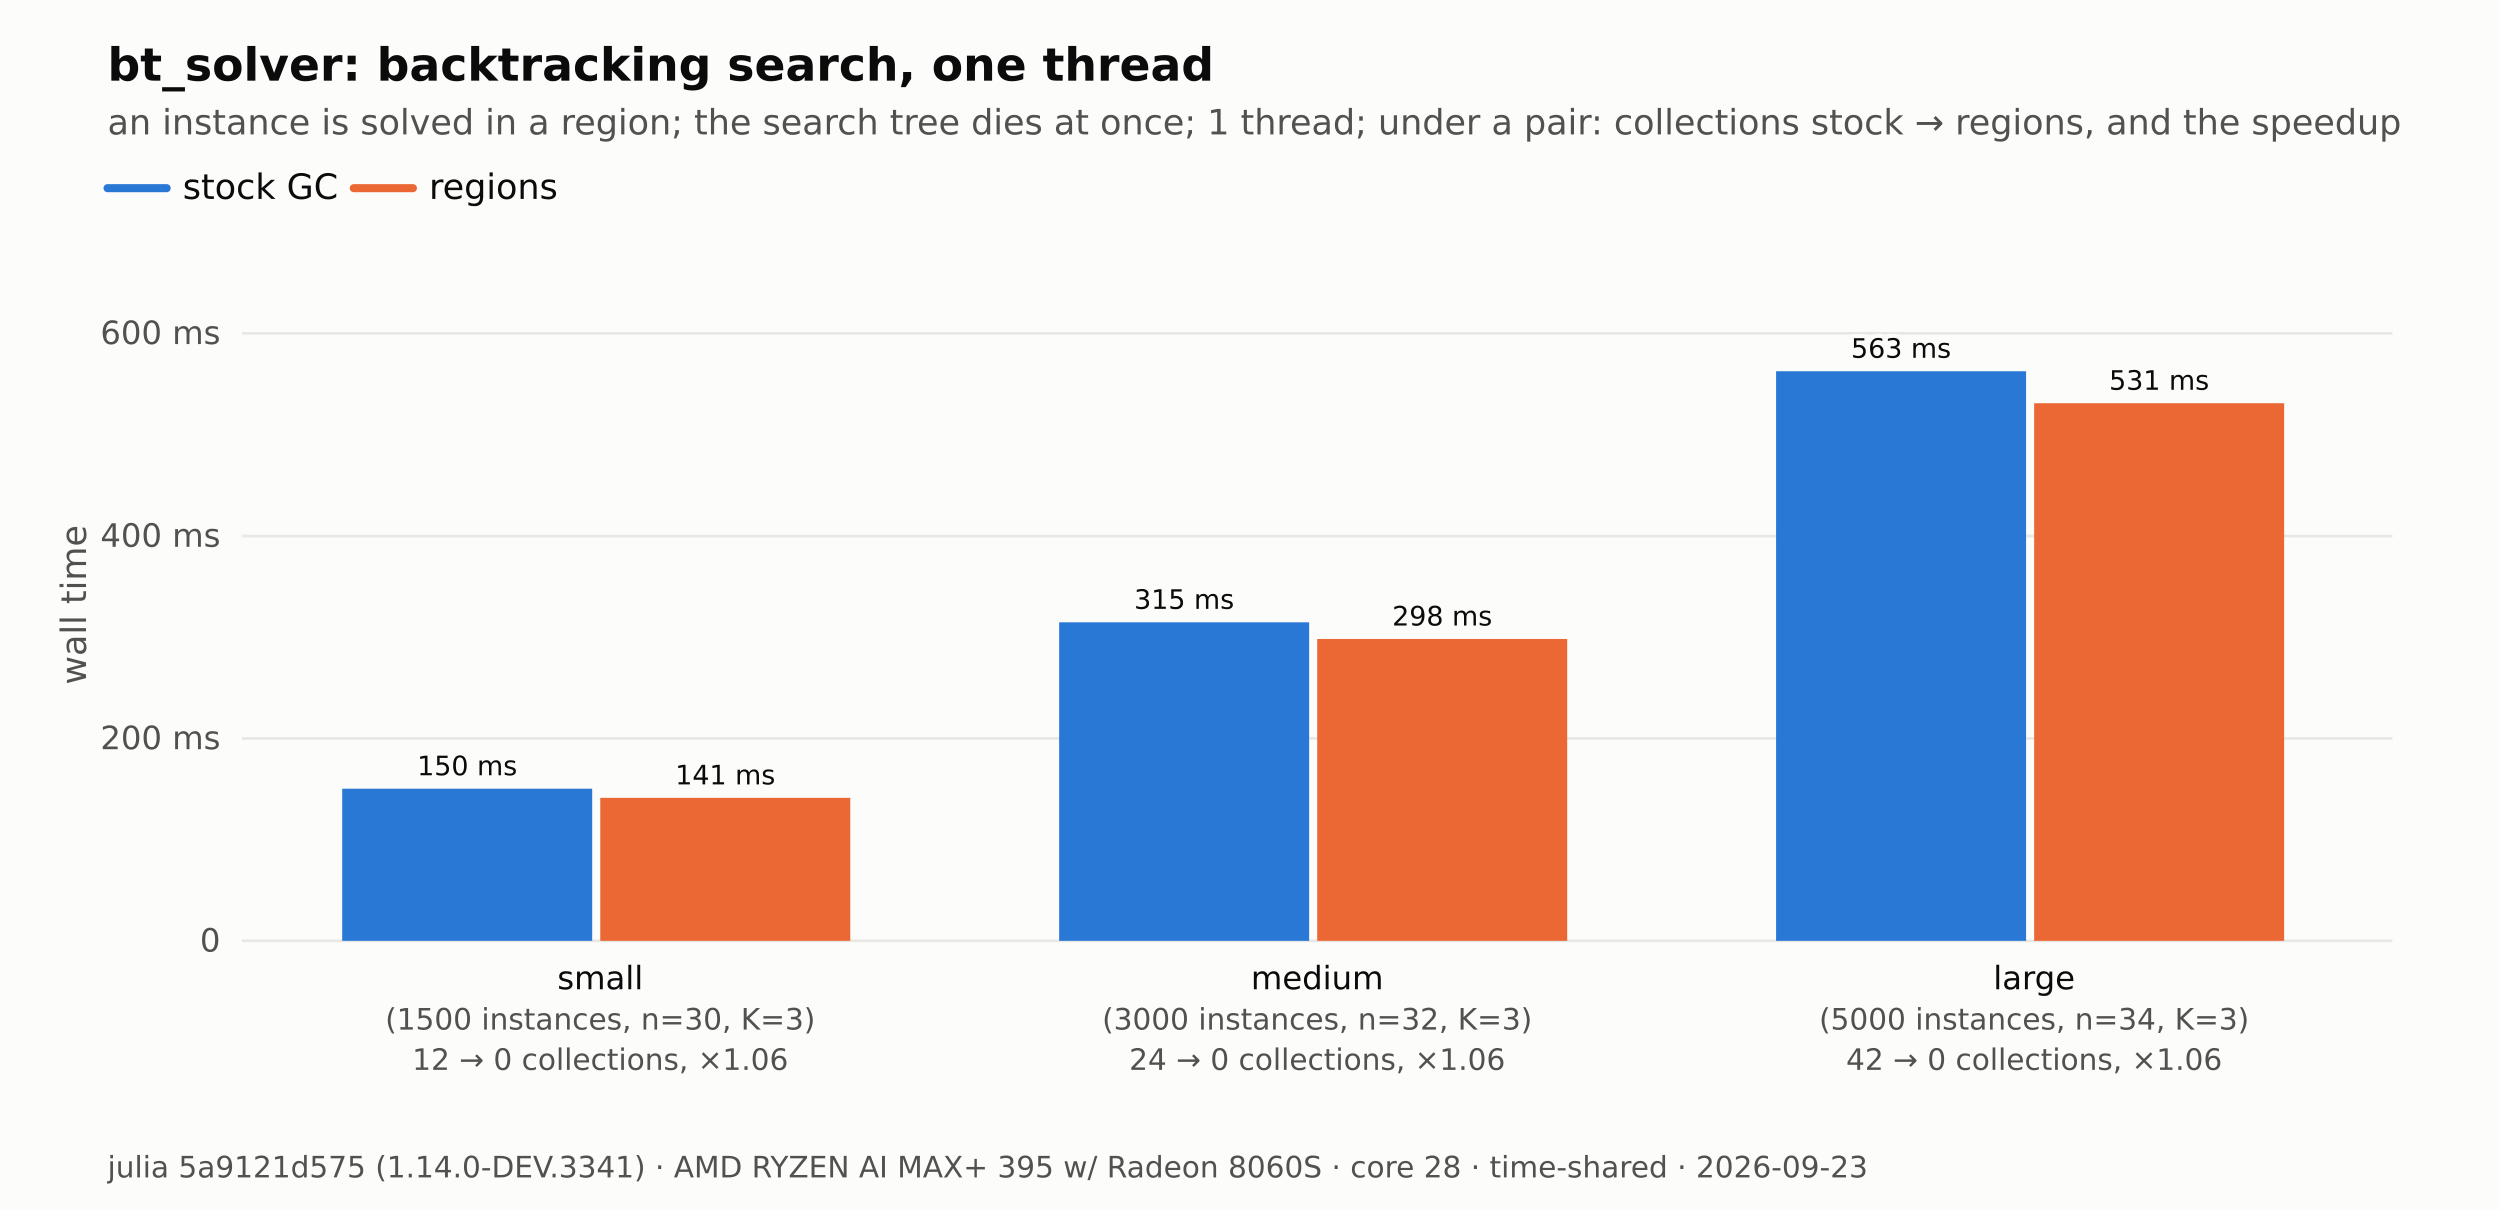
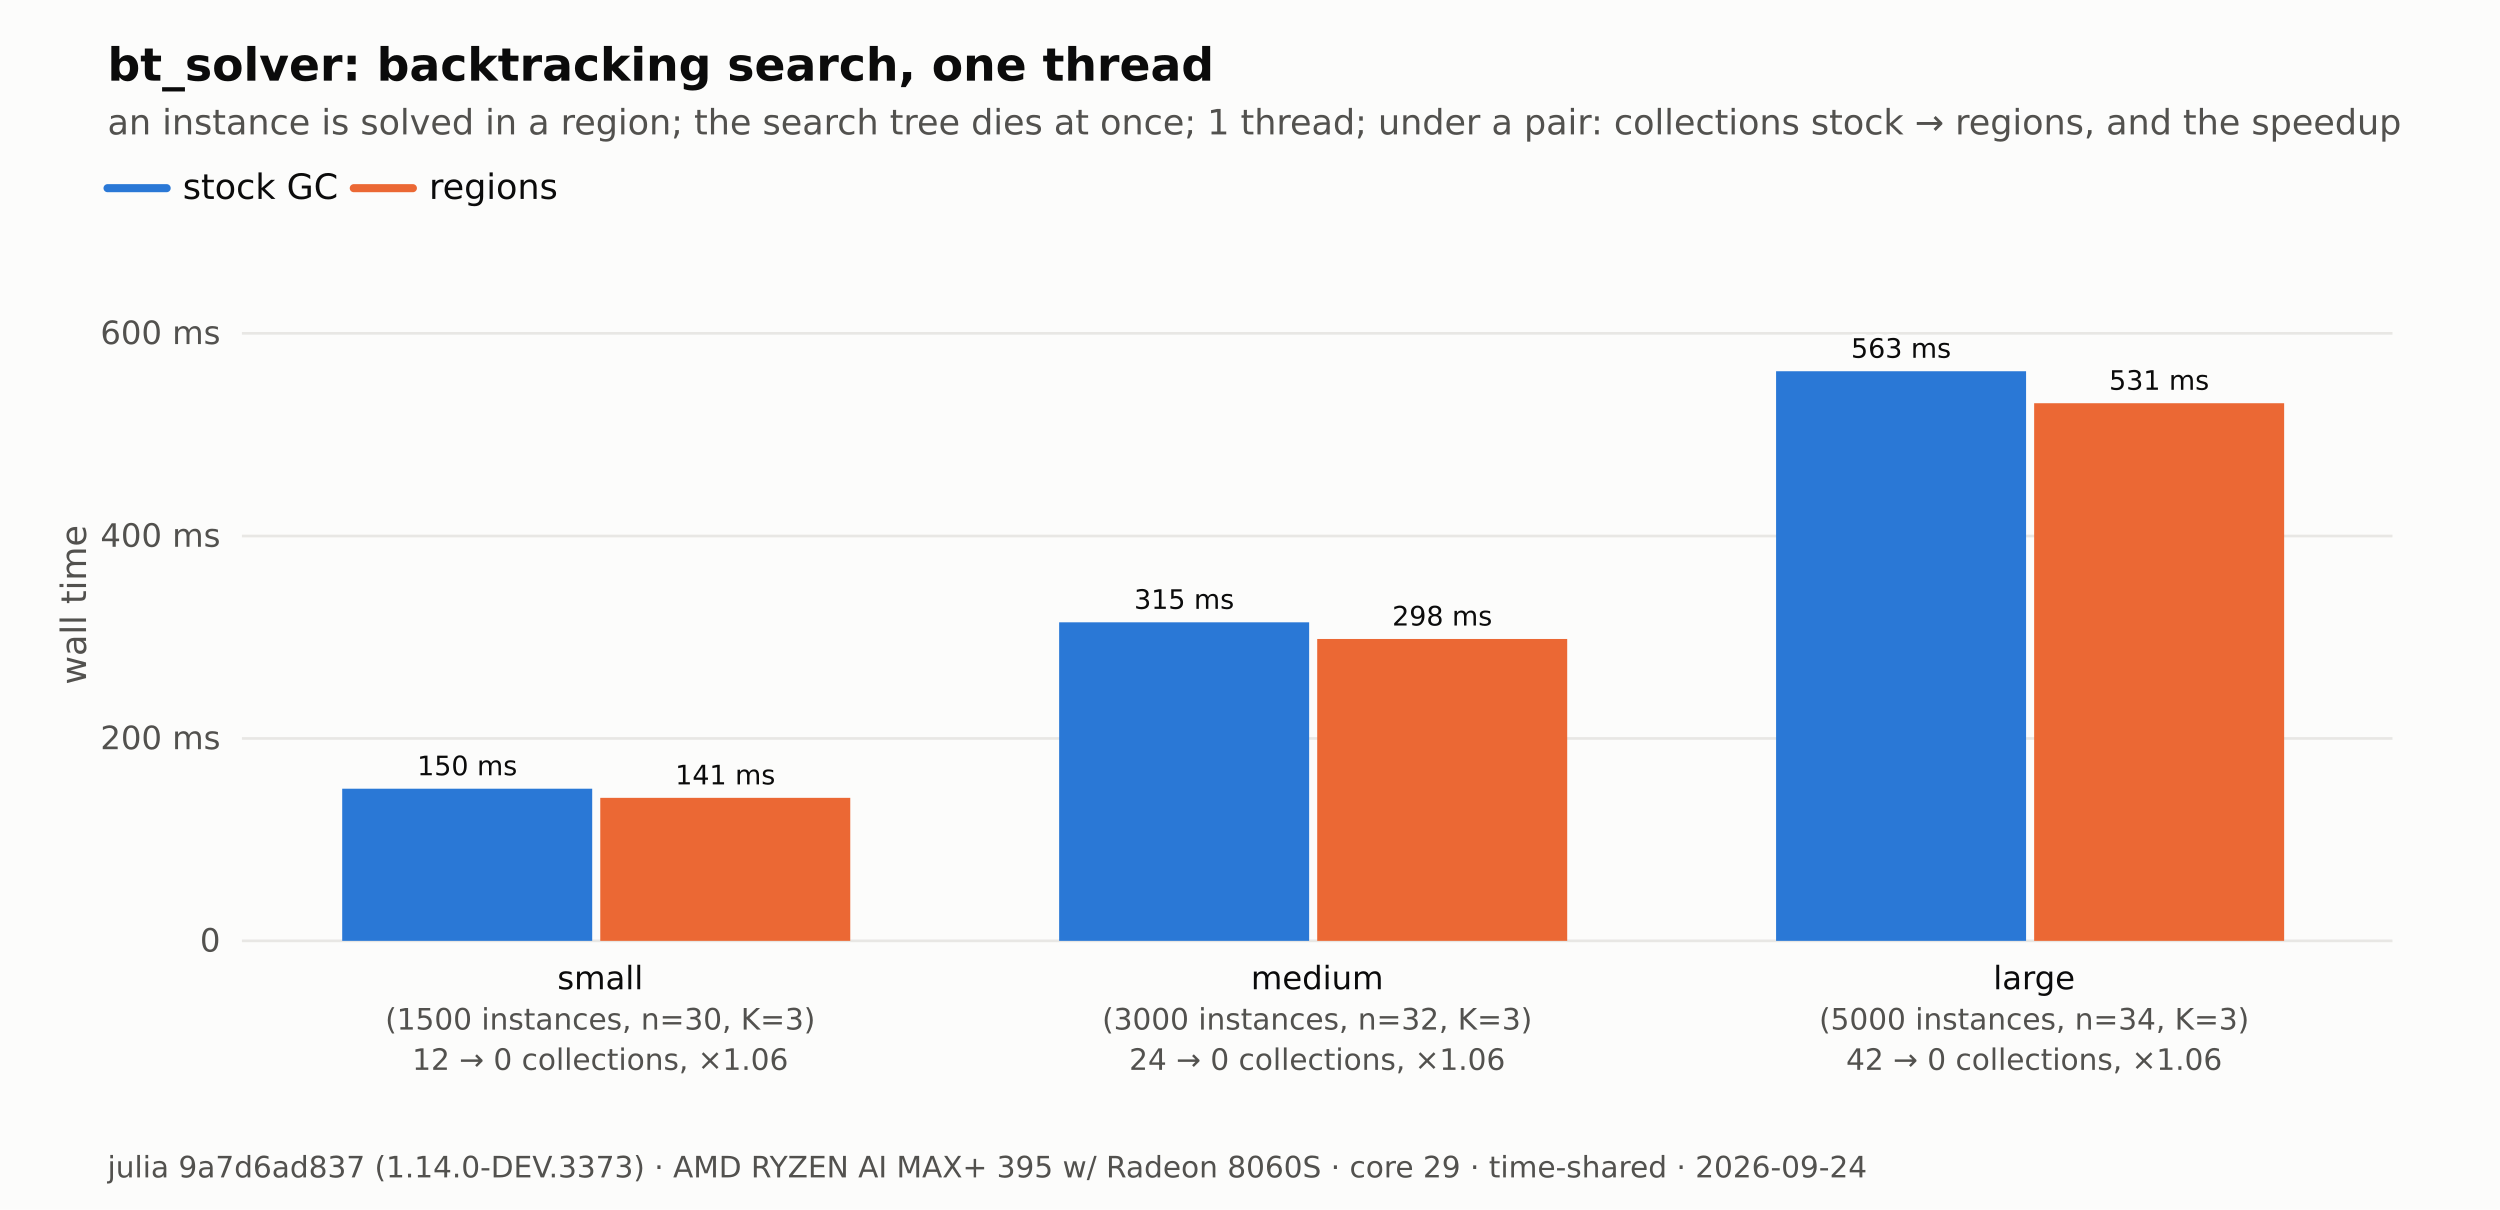
<svg xmlns="http://www.w3.org/2000/svg" viewBox="0 0 930 450" font-size="13">
  <rect width="930" height="450" fill="#fcfcfb" />
  <text x="40.0" y="30.0" font-family="DejaVu Sans, sans-serif" font-size="17" fill="#0b0b0b" text-anchor="start" font-weight="bold">bt_solver: backtracking search, one thread</text>
  <text x="40.0" y="50.0" font-family="DejaVu Sans, sans-serif" font-size="13" fill="#52514e" text-anchor="start">an instance is solved in a region; the search tree dies at once; 1 thread; under a pair: collections stock → regions, and the speedup</text>
  <line x1="40" y1="70" x2="62" y2="70" stroke="#2a78d6" stroke-width="3" stroke-linecap="round" />
  <text x="68.0" y="74.0" font-family="DejaVu Sans, sans-serif" font-size="13" fill="#0b0b0b" text-anchor="start">stock GC</text>
  <line x1="131.6" y1="70" x2="153.6" y2="70" stroke="#eb6834" stroke-width="3" stroke-linecap="round" />
  <text x="159.6" y="74.0" font-family="DejaVu Sans, sans-serif" font-size="13" fill="#0b0b0b" text-anchor="start">regions</text>
  <line x1="90" y1="350.0" x2="890" y2="350.0" stroke="#e8e7e4" stroke-width="1" />
  <text x="82.0" y="354.0" font-family="DejaVu Sans, sans-serif" font-size="12" fill="#52514e" text-anchor="end">0</text>
  <line x1="90" y1="274.7" x2="890" y2="274.7" stroke="#e8e7e4" stroke-width="1" />
  <text x="82.0" y="278.7" font-family="DejaVu Sans, sans-serif" font-size="12" fill="#52514e" text-anchor="end">200 ms</text>
  <line x1="90" y1="199.4" x2="890" y2="199.4" stroke="#e8e7e4" stroke-width="1" />
  <text x="82.0" y="203.4" font-family="DejaVu Sans, sans-serif" font-size="12" fill="#52514e" text-anchor="end">400 ms</text>
  <line x1="90" y1="124.0" x2="890" y2="124.0" stroke="#e8e7e4" stroke-width="1" />
  <text x="82.0" y="128.0" font-family="DejaVu Sans, sans-serif" font-size="12" fill="#52514e" text-anchor="end">600 ms</text>
  <rect x="127.3" y="293.4" width="93.0" height="56.6" fill="#2a78d6" />
  <text x="173.8" y="288.4" font-family="DejaVu Sans, sans-serif" font-size="10" fill="#0b0b0b" text-anchor="middle" paint-order="stroke" stroke="#fcfcfb" stroke-width="3" stroke-linejoin="round">150 ms</text>
  <rect x="223.3" y="296.8" width="93.0" height="53.2" fill="#eb6834" />
  <text x="269.8" y="291.8" font-family="DejaVu Sans, sans-serif" font-size="10" fill="#0b0b0b" text-anchor="middle" paint-order="stroke" stroke="#fcfcfb" stroke-width="3" stroke-linejoin="round">141 ms</text>
  <text x="223.3" y="368.0" font-family="DejaVu Sans, sans-serif" font-size="12" fill="#0b0b0b" text-anchor="middle">small</text>
  <text x="223.3" y="383.0" font-family="DejaVu Sans, sans-serif" font-size="11" fill="#52514e" text-anchor="middle">(1500 instances, n=30, K=3)</text>
  <text x="223.3" y="398.0" font-family="DejaVu Sans, sans-serif" font-size="11" fill="#52514e" text-anchor="middle">12 → 0 collections, ×1.06</text>
  <rect x="394.0" y="231.5" width="93.0" height="118.5" fill="#2a78d6" />
  <text x="440.5" y="226.5" font-family="DejaVu Sans, sans-serif" font-size="10" fill="#0b0b0b" text-anchor="middle" paint-order="stroke" stroke="#fcfcfb" stroke-width="3" stroke-linejoin="round">315 ms</text>
  <rect x="490.0" y="237.7" width="93.0" height="112.3" fill="#eb6834" />
  <text x="536.5" y="232.7" font-family="DejaVu Sans, sans-serif" font-size="10" fill="#0b0b0b" text-anchor="middle" paint-order="stroke" stroke="#fcfcfb" stroke-width="3" stroke-linejoin="round">298 ms</text>
  <text x="490.0" y="368.0" font-family="DejaVu Sans, sans-serif" font-size="12" fill="#0b0b0b" text-anchor="middle">medium</text>
  <text x="490.0" y="383.0" font-family="DejaVu Sans, sans-serif" font-size="11" fill="#52514e" text-anchor="middle">(3000 instances, n=32, K=3)</text>
  <text x="490.0" y="398.0" font-family="DejaVu Sans, sans-serif" font-size="11" fill="#52514e" text-anchor="middle">24 → 0 collections, ×1.06</text>
  <rect x="660.7" y="138.1" width="93.0" height="211.9" fill="#2a78d6" />
  <text x="707.2" y="133.1" font-family="DejaVu Sans, sans-serif" font-size="10" fill="#0b0b0b" text-anchor="middle" paint-order="stroke" stroke="#fcfcfb" stroke-width="3" stroke-linejoin="round">563 ms</text>
  <rect x="756.7" y="150.0" width="93.0" height="200.0" fill="#eb6834" />
  <text x="803.2" y="145.0" font-family="DejaVu Sans, sans-serif" font-size="10" fill="#0b0b0b" text-anchor="middle" paint-order="stroke" stroke="#fcfcfb" stroke-width="3" stroke-linejoin="round">531 ms</text>
  <text x="756.7" y="368.0" font-family="DejaVu Sans, sans-serif" font-size="12" fill="#0b0b0b" text-anchor="middle">large</text>
  <text x="756.7" y="383.0" font-family="DejaVu Sans, sans-serif" font-size="11" fill="#52514e" text-anchor="middle">(5000 instances, n=34, K=3)</text>
  <text x="756.7" y="398.0" font-family="DejaVu Sans, sans-serif" font-size="11" fill="#52514e" text-anchor="middle">42 → 0 collections, ×1.06</text>
  <text x="32.0" y="225.0" font-family="DejaVu Sans, sans-serif" font-size="13" fill="#52514e" text-anchor="middle" transform="rotate(-90 32 225.0)">wall time</text>
-   <text x="40.0" y="438.0" font-family="DejaVu Sans, sans-serif" font-size="11" fill="#52514e" text-anchor="start">julia 5a9121d575 (1.14.0-DEV.3341) · AMD RYZEN AI MAX+ 395 w/ Radeon 8060S · core 28 · time-shared · 2026-09-23</text>
+   <text x="40.0" y="438.0" font-family="DejaVu Sans, sans-serif" font-size="11" fill="#52514e" text-anchor="start">julia 9a7d6ad837 (1.14.0-DEV.3373) · AMD RYZEN AI MAX+ 395 w/ Radeon 8060S · core 29 · time-shared · 2026-09-24</text>
</svg>
